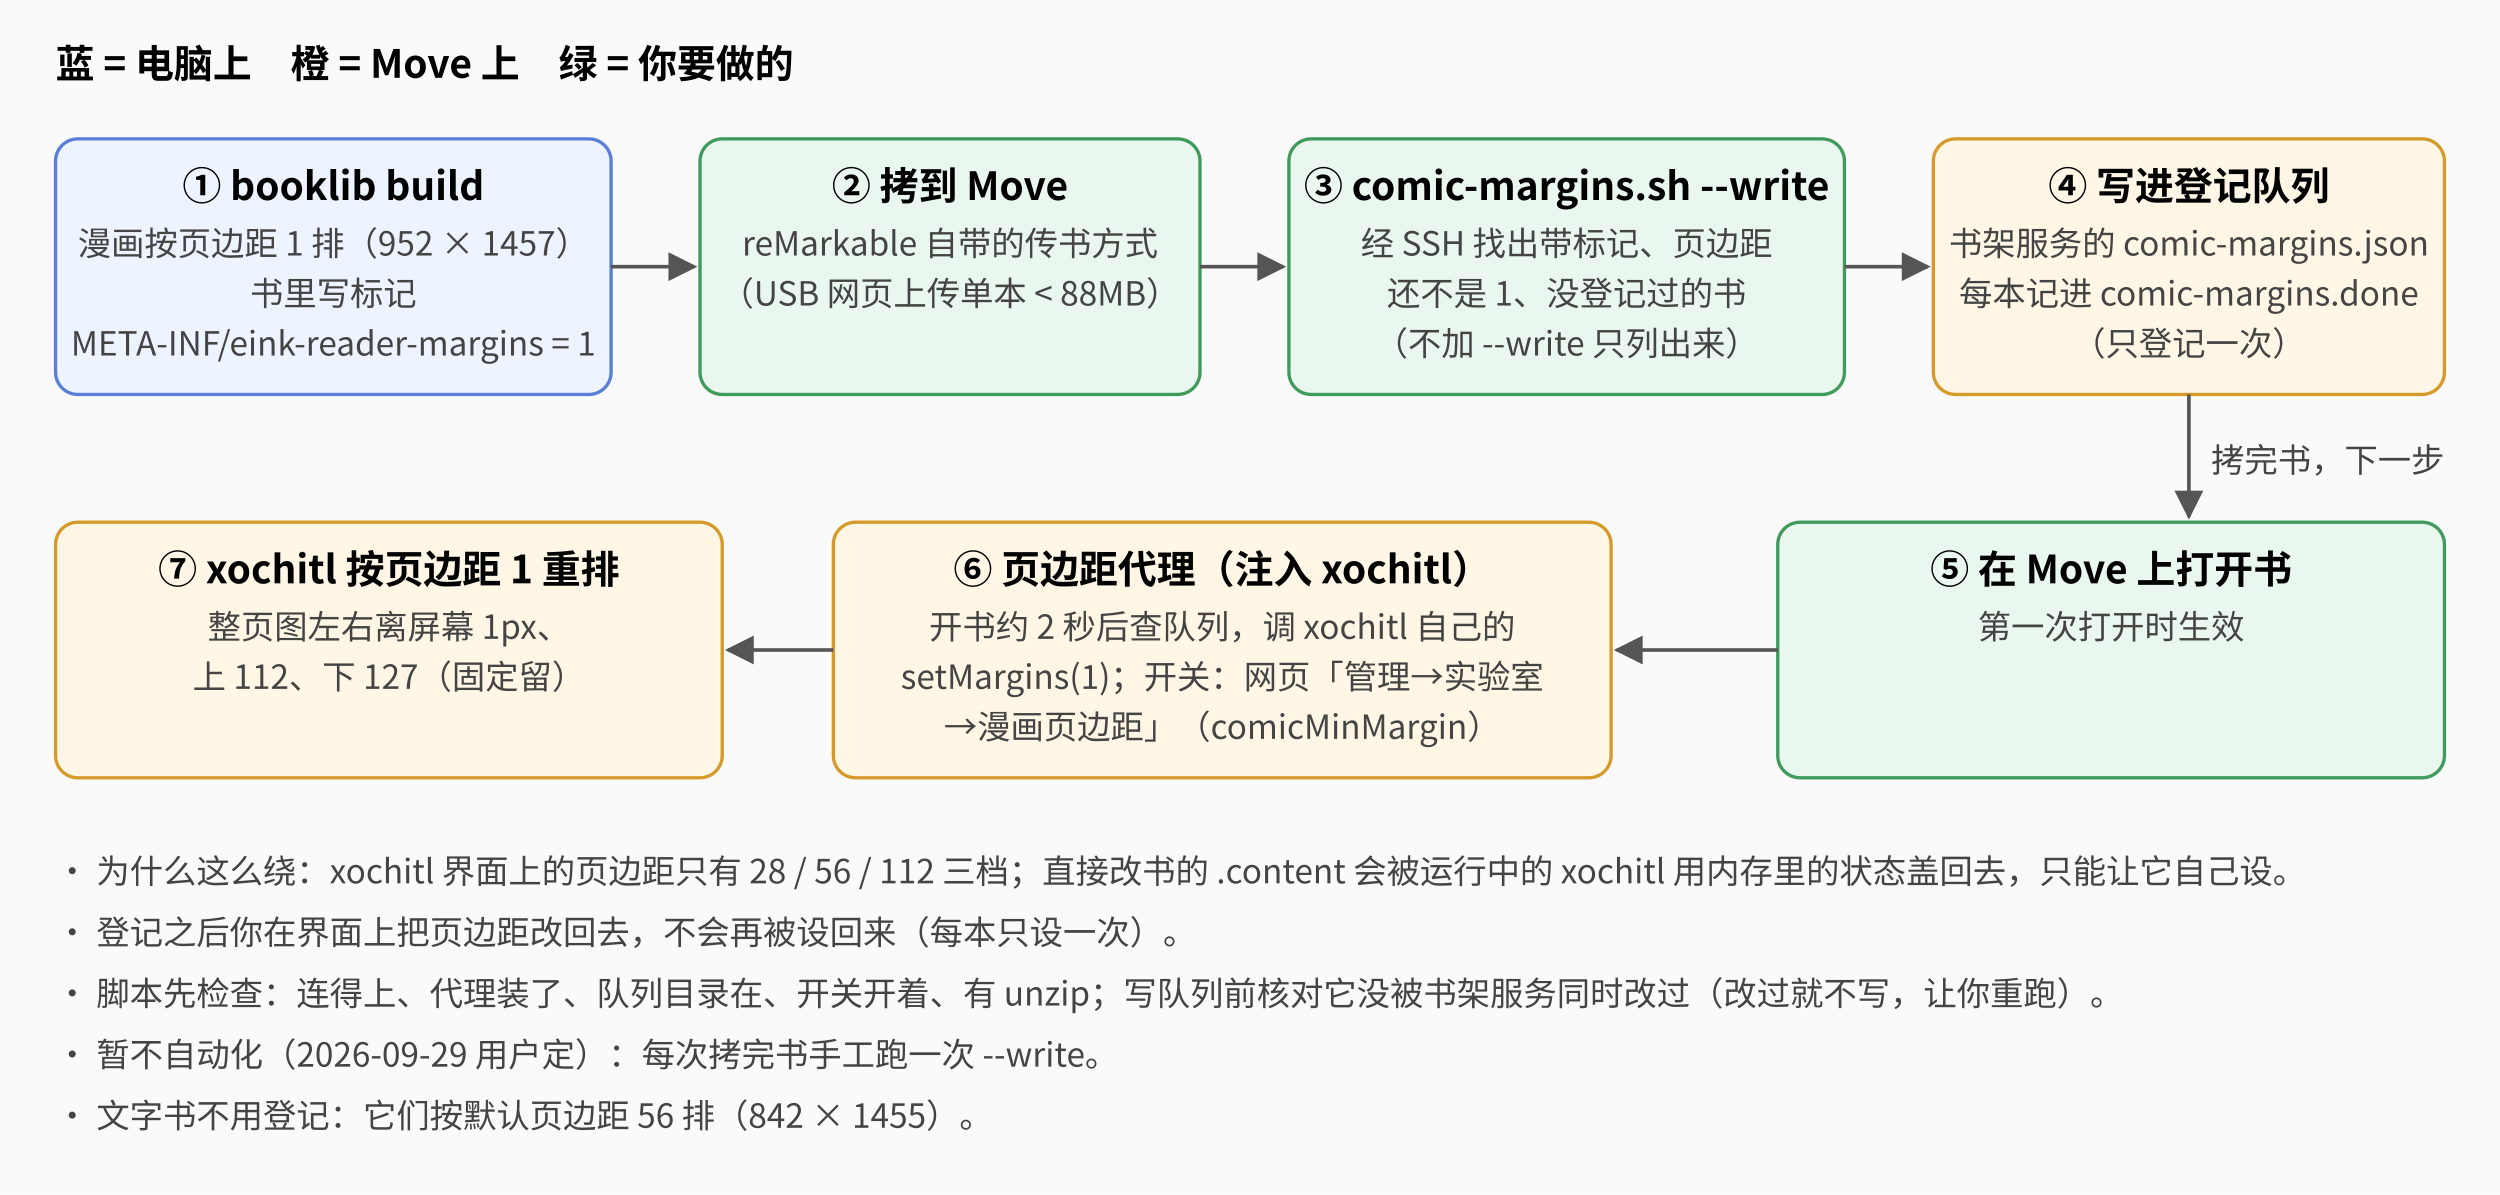
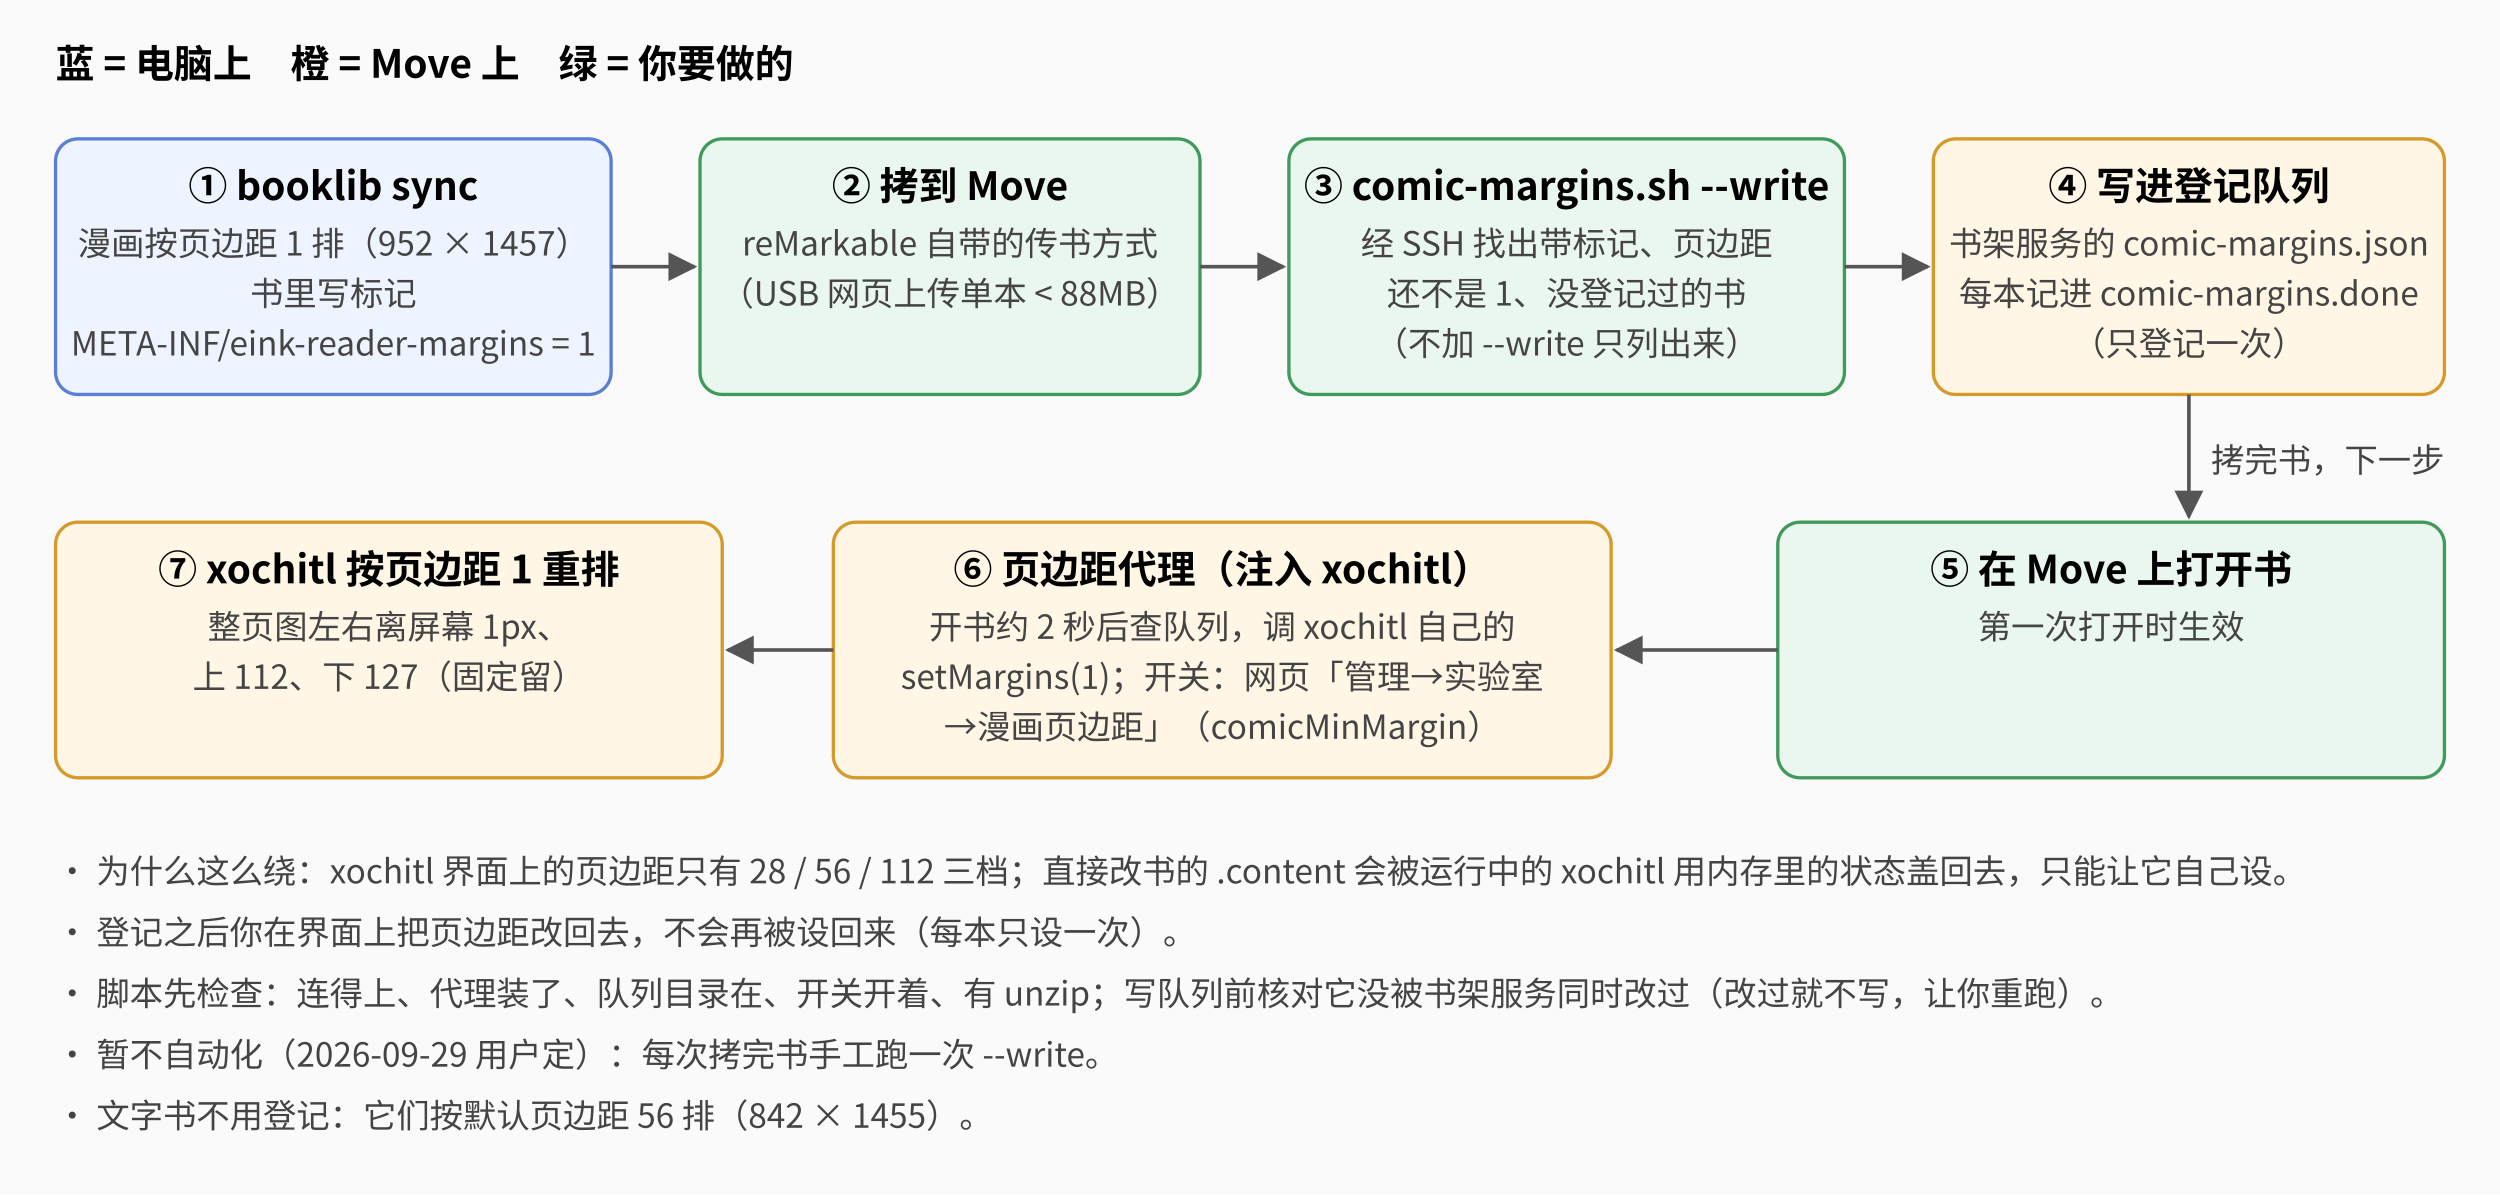
<svg xmlns="http://www.w3.org/2000/svg" viewBox="0 0 900 430" font-family="'Noto Sans CJK SC','PingFang SC','Microsoft YaHei',sans-serif" font-size="13">
  <defs>
    <marker id="a" viewBox="0 0 10 10" refX="9" refY="5" markerWidth="8" markerHeight="8" orient="auto">
      <path d="M0 0L10 5L0 10z" fill="#555" />
    </marker>
    <style>
      .pc{fill:#eef4ff;stroke:#5b7fd6;stroke-width:1.2}
      .mv{fill:#fff6e5;stroke:#d69a2b;stroke-width:1.2}
      .you{fill:#eaf7ee;stroke:#3f9a5b;stroke-width:1.2}
      .h{font-weight:bold;font-size:14px}
      .s{font-size:12px;fill:#444}
      .l{stroke:#555;stroke-width:1.3;fill:none}
    </style>
  </defs>
  <rect width="900" height="430" fill="#fafafa" />
  <text x="20" y="28" class="h">蓝 = 电脑上　橙 = Move 上　绿 = 你要做的</text>
  <rect class="pc" x="20" y="50" width="200" height="92" rx="8" />
-   <text x="120" y="72" text-anchor="middle" class="h">① booklib build</text>
+   <text x="120" y="72" text-anchor="middle" class="h">① booklib sync</text>
  <text x="120" y="92" text-anchor="middle" class="s">漫画按页边距 1 排（952 × 1457）</text>
  <text x="120" y="110" text-anchor="middle" class="s">书里写标记</text>
  <text x="120" y="128" text-anchor="middle" class="s">META-INF/eink-reader-margins = 1</text>
  <path class="l" d="M220 96 L250 96" marker-end="url(#a)" />
  <rect class="you" x="252" y="50" width="180" height="92" rx="8" />
  <text x="342" y="72" text-anchor="middle" class="h">② 拷到 Move</text>
  <text x="342" y="92" text-anchor="middle" class="s">reMarkable 自带的传书方式</text>
  <text x="342" y="110" text-anchor="middle" class="s">（USB 网页上传单本 &lt; 88MB）</text>
  <path class="l" d="M432 96 L462 96" marker-end="url(#a)" />
  <rect class="you" x="464" y="50" width="200" height="92" rx="8" />
  <text x="564" y="72" text-anchor="middle" class="h">③ comic-margins.sh --write</text>
  <text x="564" y="92" text-anchor="middle" class="s">经 SSH 找出带标记、页边距</text>
  <text x="564" y="110" text-anchor="middle" class="s">还不是 1、没登记过的书</text>
  <text x="564" y="128" text-anchor="middle" class="s">（不加 --write 只列出来）</text>
  <path class="l" d="M664 96 L694 96" marker-end="url(#a)" />
  <rect class="mv" x="696" y="50" width="184" height="92" rx="8" />
  <text x="788" y="72" text-anchor="middle" class="h">④ 写进登记队列</text>
  <text x="788" y="92" text-anchor="middle" class="s">书架服务的 comic-margins.json</text>
  <text x="788" y="110" text-anchor="middle" class="s">每本记进 comic-margins.done</text>
  <text x="788" y="128" text-anchor="middle" class="s">（只登记一次）</text>
  <path class="l" d="M788 142 L788 186" marker-end="url(#a)" />
  <text x="796" y="170" class="s">拷完书，下一步</text>
  <rect class="you" x="640" y="188" width="240" height="92" rx="8" />
  <text x="760" y="210" text-anchor="middle" class="h">⑤ 在 Move 上打开书</text>
  <text x="760" y="230" text-anchor="middle" class="s">第一次打开时生效</text>
  <path class="l" d="M640 234 L582 234" marker-end="url(#a)" />
  <rect class="mv" x="300" y="188" width="280" height="92" rx="8" />
  <text x="440" y="210" text-anchor="middle" class="h">⑥ 页边距代理（注入 xochitl）</text>
  <text x="440" y="230" text-anchor="middle" class="s">开书约 2 秒后查队列，调 xochitl 自己的</text>
  <text x="440" y="248" text-anchor="middle" class="s">setMargins(1)；开关：网页「管理→实验室</text>
  <text x="440" y="266" text-anchor="middle" class="s">→漫画页边距」（comicMinMargin）</text>
  <path class="l" d="M300 234 L262 234" marker-end="url(#a)" />
  <rect class="mv" x="20" y="188" width="240" height="92" rx="8" />
  <text x="140" y="210" text-anchor="middle" class="h">⑦ xochitl 按页边距 1 重排</text>
  <text x="140" y="230" text-anchor="middle" class="s">整页图左右离屏幕 1px、</text>
  <text x="140" y="248" text-anchor="middle" class="s">上 112、下 127（固定留）</text>
  <g class="s">
    <text x="20" y="318">· 为什么这么绕：xochitl 界面上的页边距只有 28 / 56 / 112 三档；直接改书的 .content 会被运行中的 xochitl 用内存里的状态盖回去，只能让它自己设。</text>
    <text x="20" y="340">· 登记之后你在界面上把页边距改回去，不会再被设回来（每本只设一次）。</text>
    <text x="20" y="362">· 脚本先检查：连得上、代理装了、队列目录在、开关开着、有 unzip；写队列前核对它没被书架服务同时改过（改过就不写，让你重跑）。</text>
    <text x="20" y="384">· 暂不自动化（2026-09-29 用户定）：每次拷完书手工跑一次 --write。</text>
    <text x="20" y="406">· 文字书不用登记：它们按默认页边距 56 排（842 × 1455）。</text>
  </g>
</svg>
